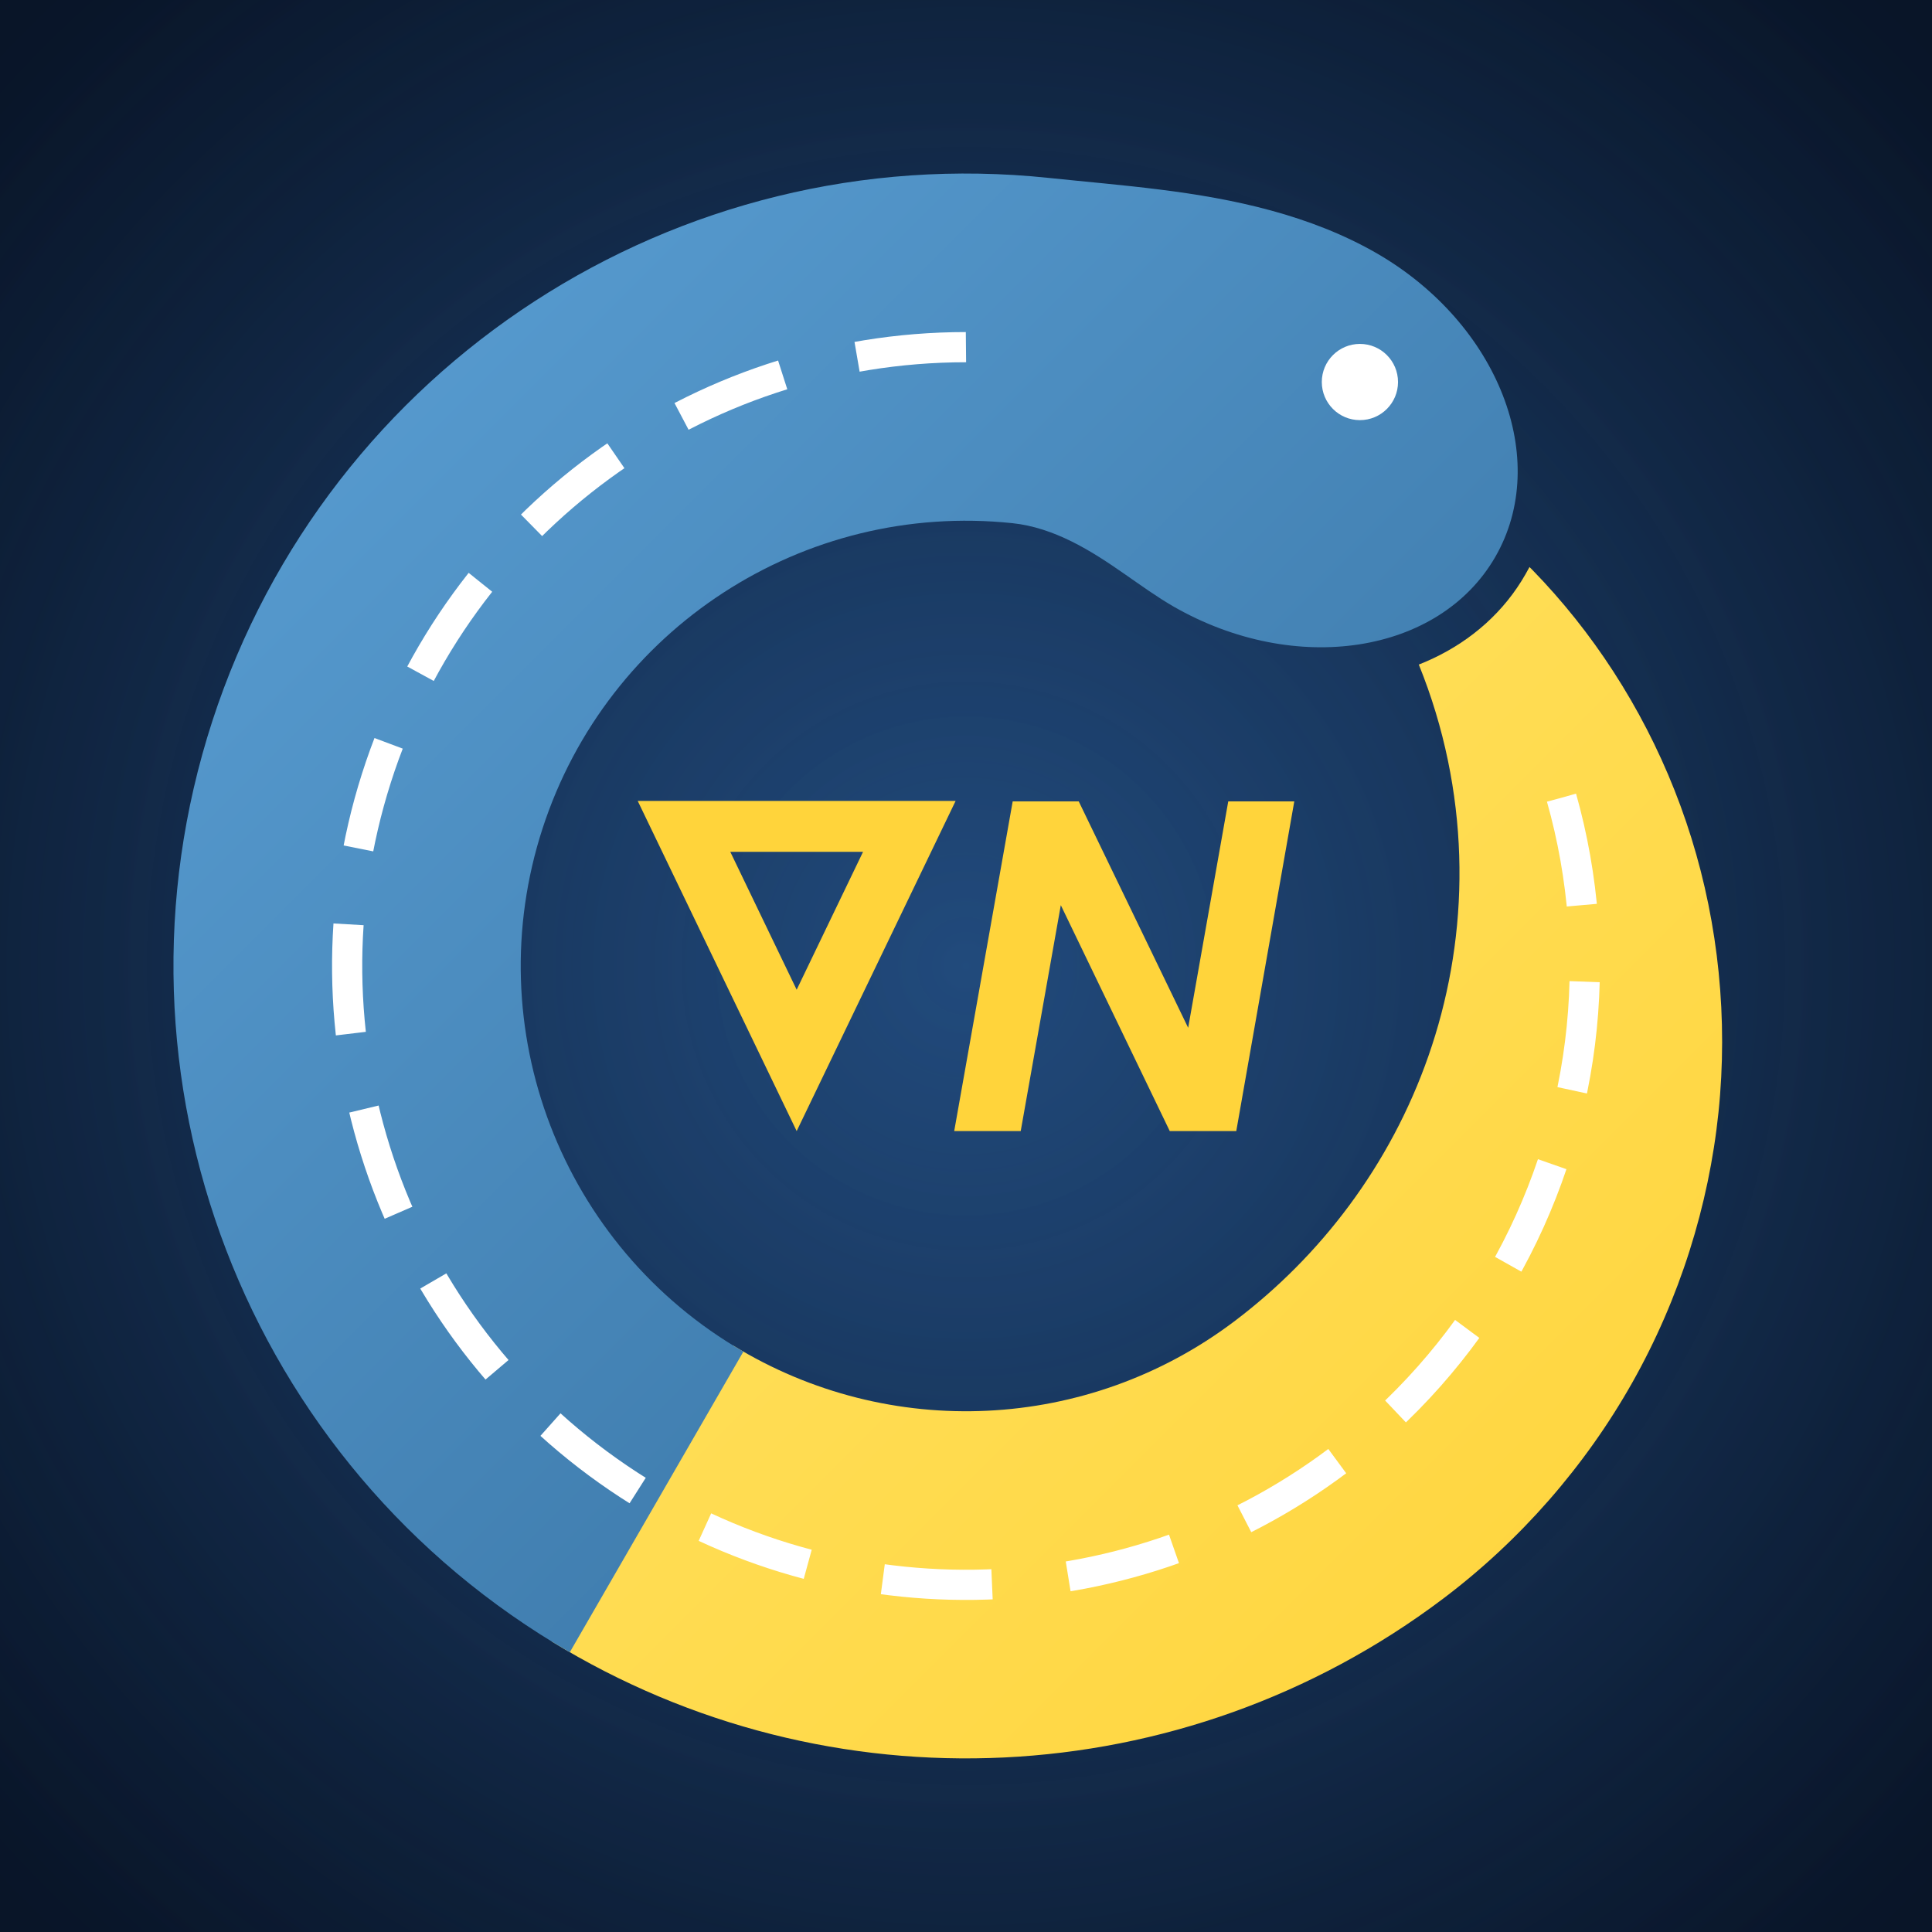
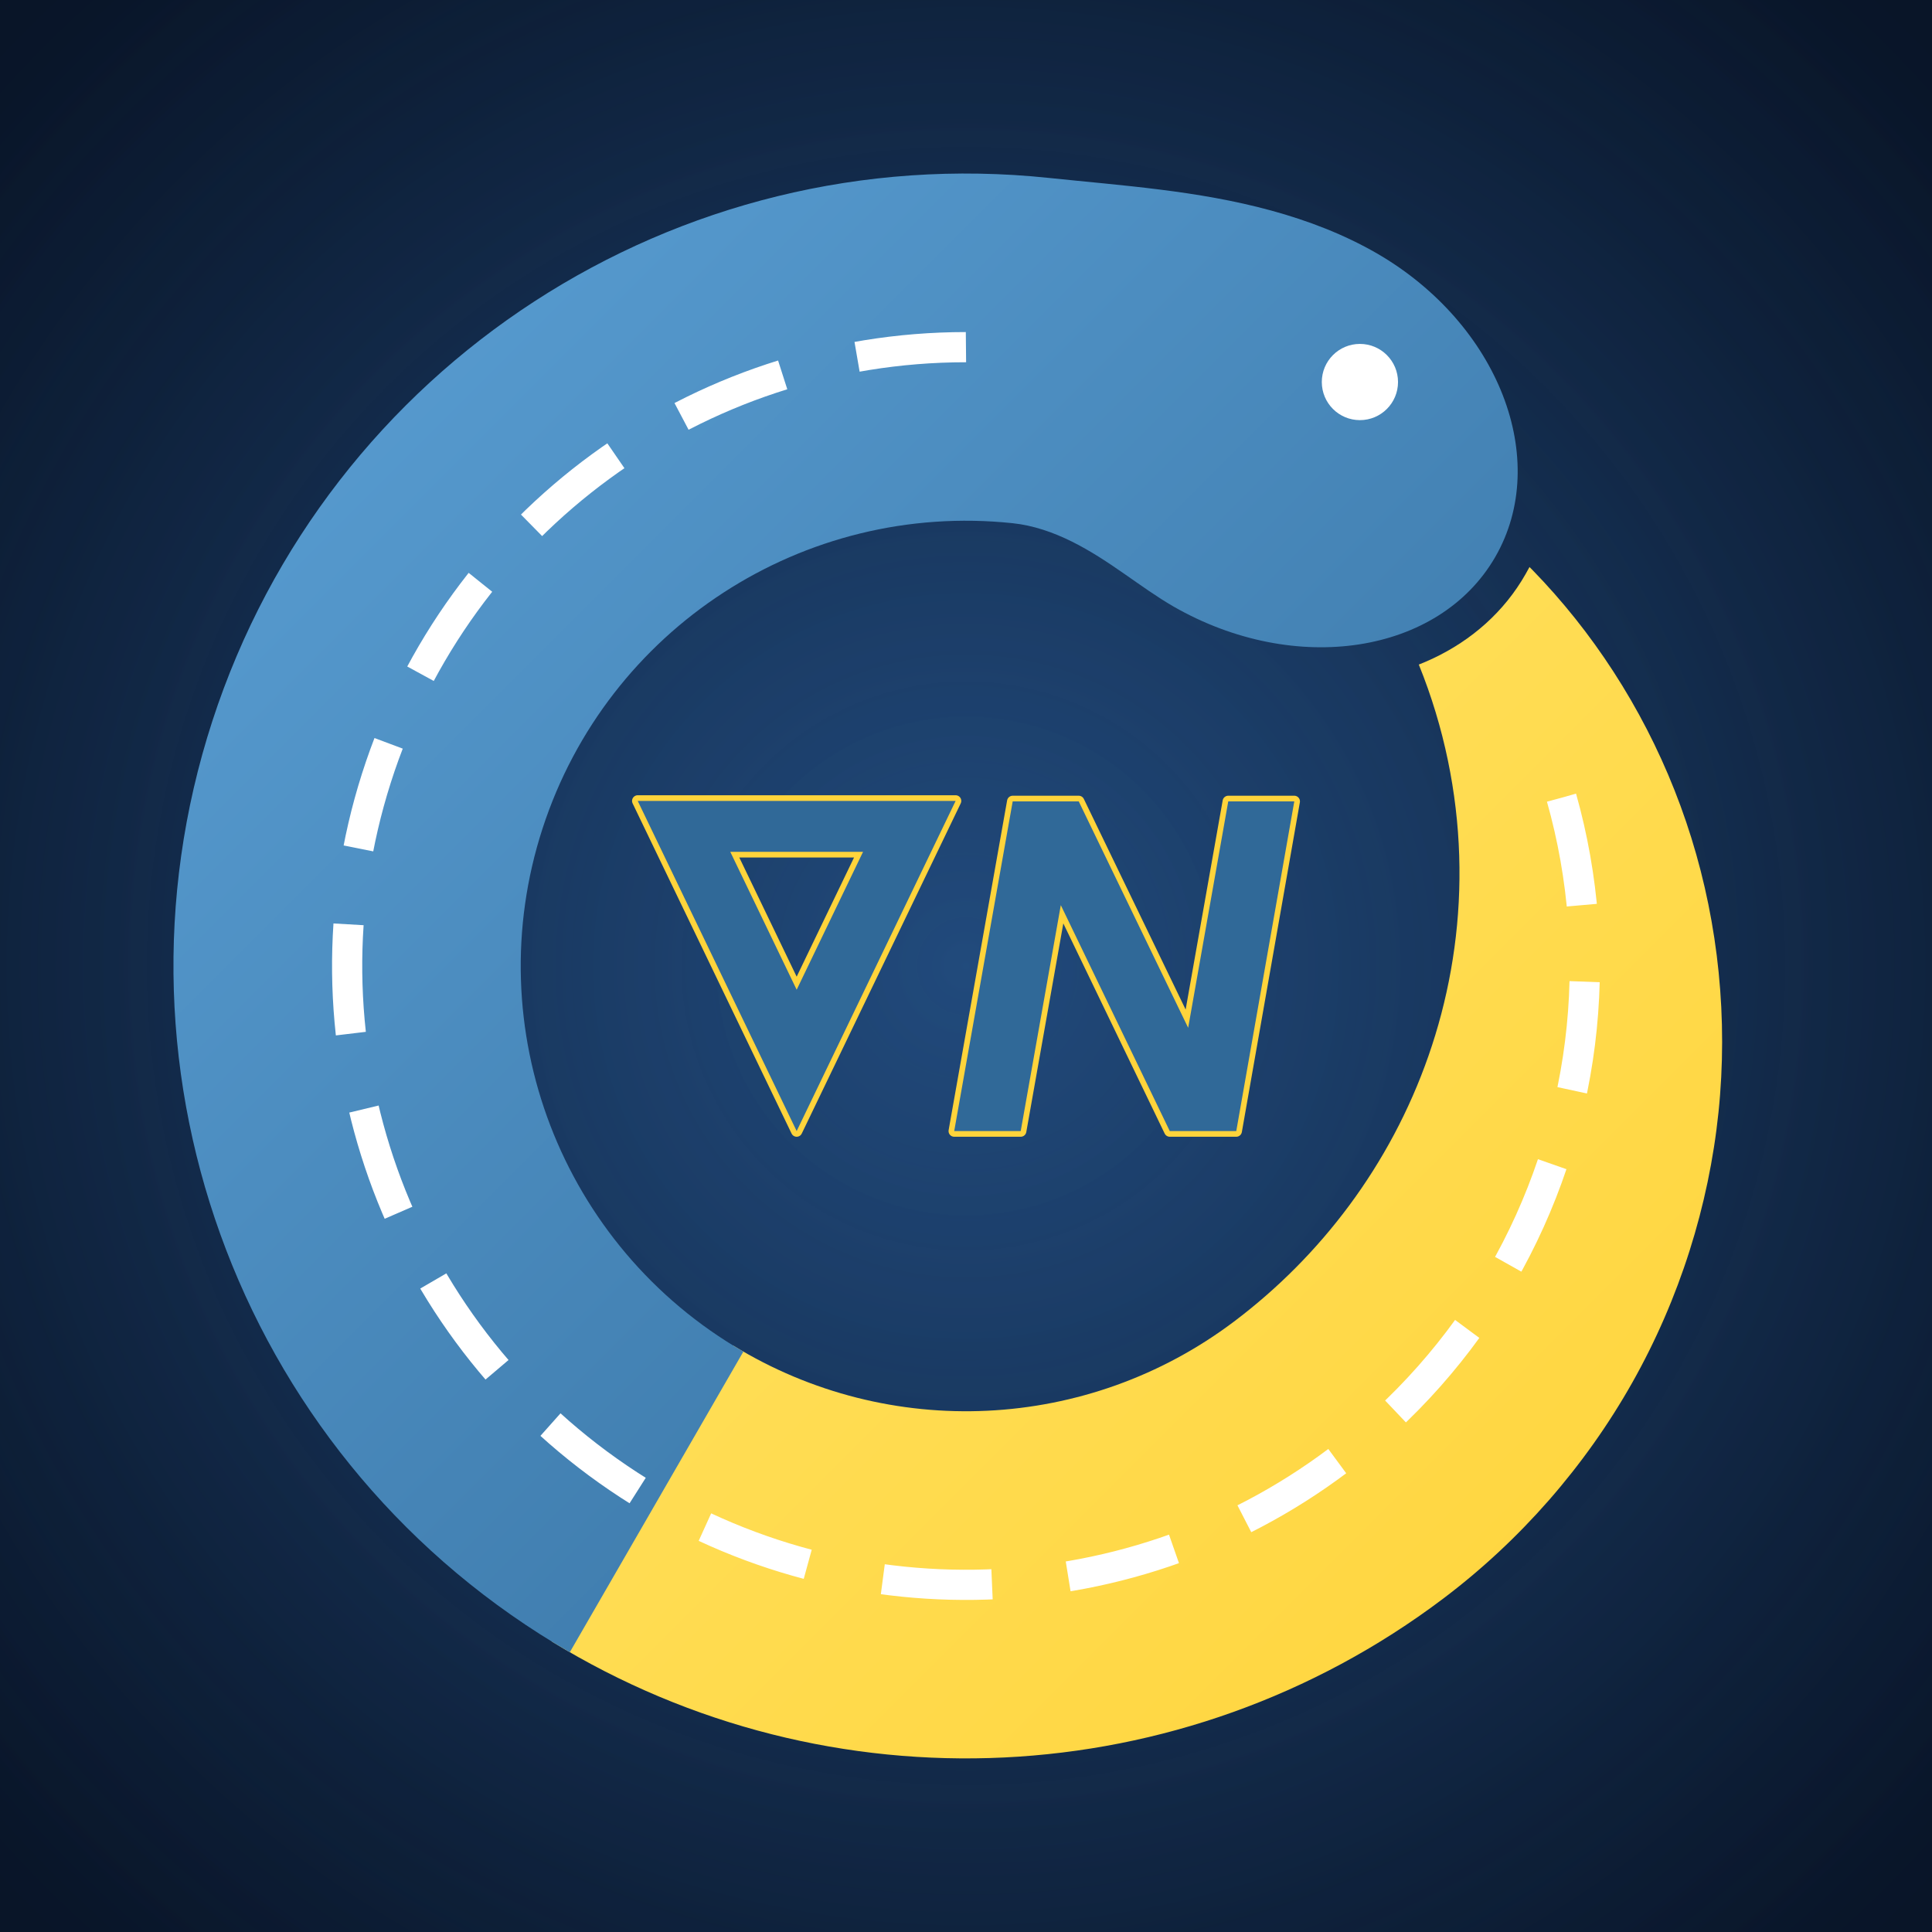
<svg xmlns="http://www.w3.org/2000/svg" width="512" height="512" viewBox="0 0 512 512" role="img">
  <defs>
    <radialGradient id="unsim-icon-dark-bg" gradientUnits="userSpaceOnUse" cx="256" cy="256" r="480">
      <stop offset="0" stop-color="#15305A" />
      <stop offset="0.55" stop-color="#0B1A31" />
      <stop offset="1" stop-color="#060E1C" />
    </radialGradient>
    <radialGradient id="unsim-icon-dark-glow" gradientUnits="userSpaceOnUse" cx="256" cy="256" r="340">
      <stop offset="0" stop-color="#3B82C4" stop-opacity="0.32" />
      <stop offset="1" stop-color="#3B82C4" stop-opacity="0" />
    </radialGradient>
    <linearGradient id="unsim-icon-dark-blue" gradientUnits="userSpaceOnUse" x1="60" y1="60" x2="452" y2="452">
      <stop offset="0" stop-color="#5A9FD4" />
      <stop offset="1" stop-color="#306998" />
    </linearGradient>
    <linearGradient id="unsim-icon-dark-yellow" gradientUnits="userSpaceOnUse" x1="60" y1="60" x2="452" y2="452">
      <stop offset="0" stop-color="#FFE873" />
      <stop offset="1" stop-color="#FFD43B" />
    </linearGradient>
    <clipPath id="unsim-icon-dark-bite">
      <path clip-rule="evenodd" d="M0 0H512V512H0Z M271.75 75.72 A76.50 63.00 30.00 1 0 404.25 152.22 A76.50 63.00 30.00 1 0 271.75 75.72Z" />
    </clipPath>
  </defs>
  <rect width="512" height="512" fill="url(#unsim-icon-dark-bg)" />
  <circle cx="256" cy="256" r="340" fill="url(#unsim-icon-dark-glow)" />
  <path fill="url(#unsim-icon-dark-yellow)" clip-path="url(#unsim-icon-dark-bite)" d="M146.28 435.05 A210.00 210.00 0 0 0 382.38 423.71 C402.87 408.27 420.10 388.54 432.60 366.35 C445.10 344.16 452.85 319.55 455.42 294.76 C457.98 269.98 455.38 245.06 448.24 222.10 C441.11 199.14 429.47 178.17 414.75 160.61 C400.04 143.06 382.28 128.93 363.20 118.79 A10.12 10.12 0 0 0 350.74 134.74 C363.24 149.28 372.48 165.66 378.40 182.46 C384.32 199.25 386.95 216.44 386.77 232.94 C386.60 249.45 383.64 265.27 378.56 279.82 C373.48 294.37 366.30 307.67 357.56 319.46 C348.82 331.25 338.53 341.56 327.01 350.24 A118.00 118.00 0 0 1 194.35 356.61 Z" />
  <path fill="url(#unsim-icon-dark-blue)" d="M151.00 437.87 A210.00 210.00 0 0 1 277.95 47.15 C287.67 48.17 297.44 48.99 307.31 50.23 C317.17 51.46 327.13 53.13 336.89 55.80 C346.65 58.46 356.21 62.13 365.00 67.21 A67.50 54.00 30.00 0 1 311.00 160.74 C306.57 158.18 302.38 155.14 297.98 152.09 C293.59 149.03 288.99 145.97 284.05 143.52 C279.10 141.06 273.80 139.22 268.33 138.65 A118.00 118.00 0 0 0 197.00 358.19 Z" />
  <path fill="none" stroke="#fff" stroke-width="8" stroke-dasharray="29.01 20.30" d="M413.82 211.41 C419.77 232.46 421.45 254.71 418.72 276.41 C416.00 298.12 408.88 319.26 397.92 338.19 C386.96 357.11 372.17 373.81 354.70 386.98 A164.00 164.00 0 1 1 256.00 92.00" />
  <circle cx="360.39" cy="101.24" r="10.1" fill="#fff" />
-   <g transform="translate(166.5 299.75) scale(0.125)" fill="#FFD43B">
-     <path d="M20 -700H694L357 0Z M497.7 -592H216.3L357 -299.7Z" />
-     <path d="M1289 0H1148L917 -479L832 0H691L815 -699H955L1187 -219L1272 -699H1412Z" />
-   </g>
+   <path transform="translate(166.5 299.75) scale(0.125)" fill="#306998" stroke="#FFD43B" stroke-width="24" stroke-linejoin="round" paint-order="stroke" d="M20 -700H694L357 0Z M497.7 -592H216.3L357 -299.7Z M1289 0H1148L917 -479L832 0H691L815 -699H955L1187 -219L1272 -699H1412Z" />
</svg>
